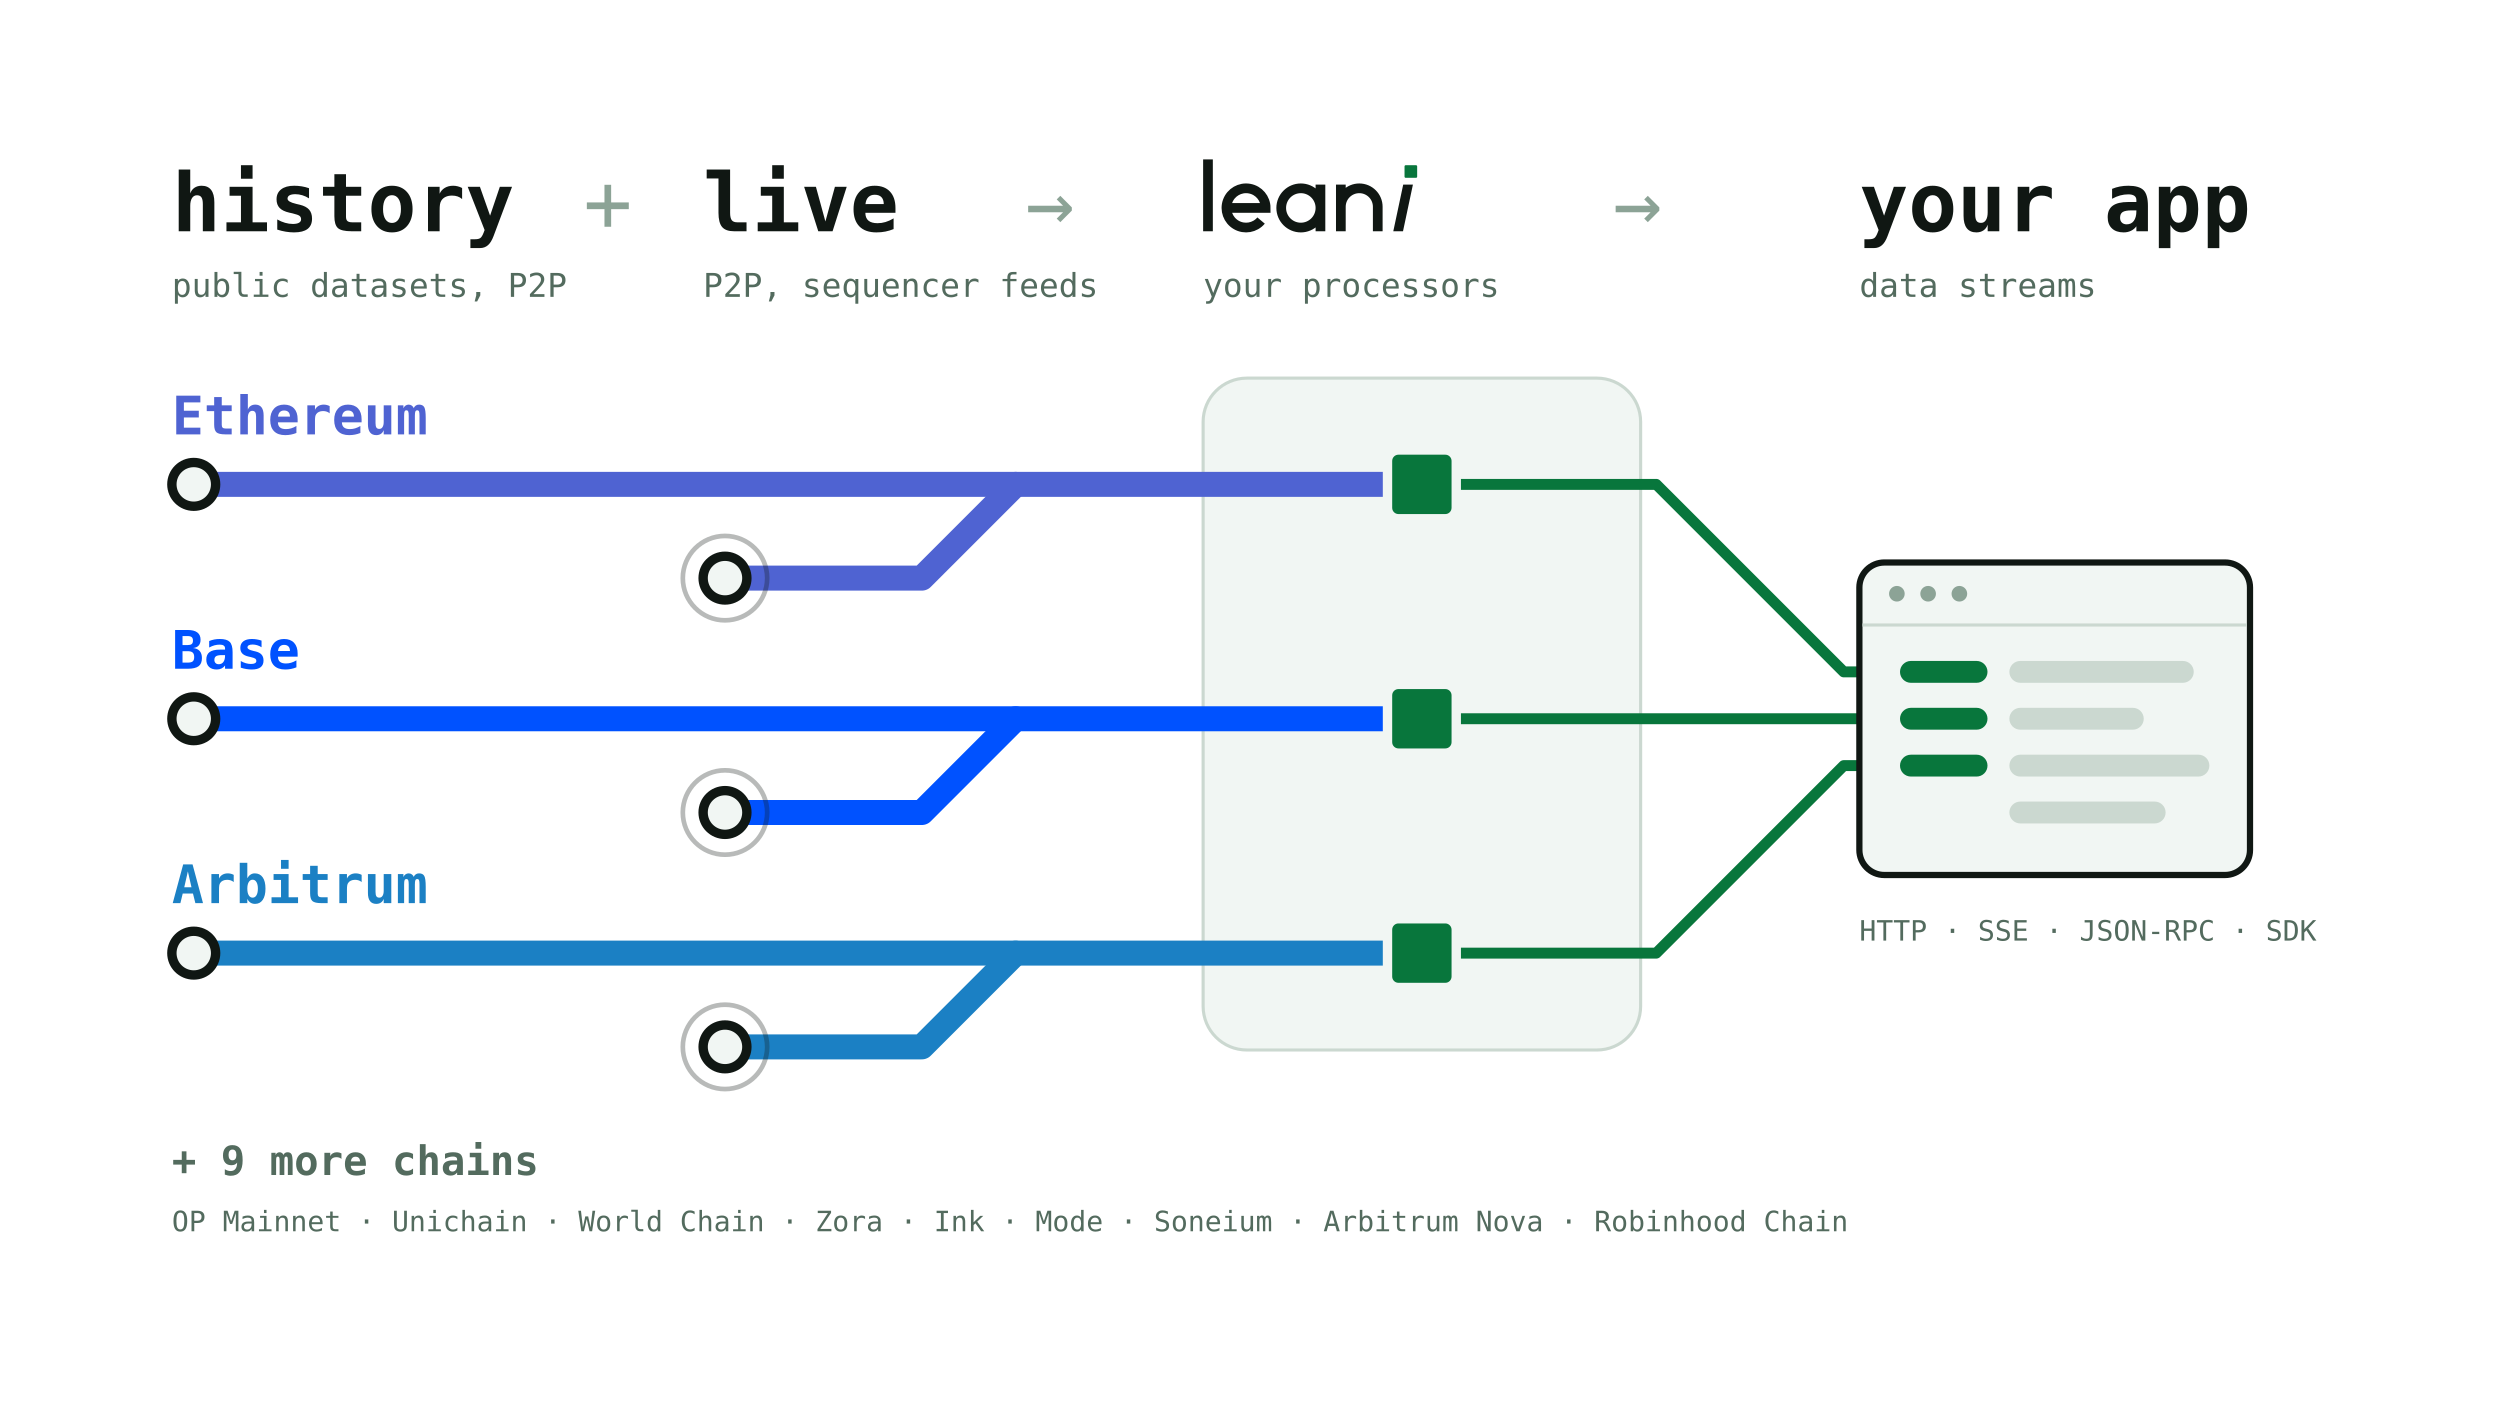
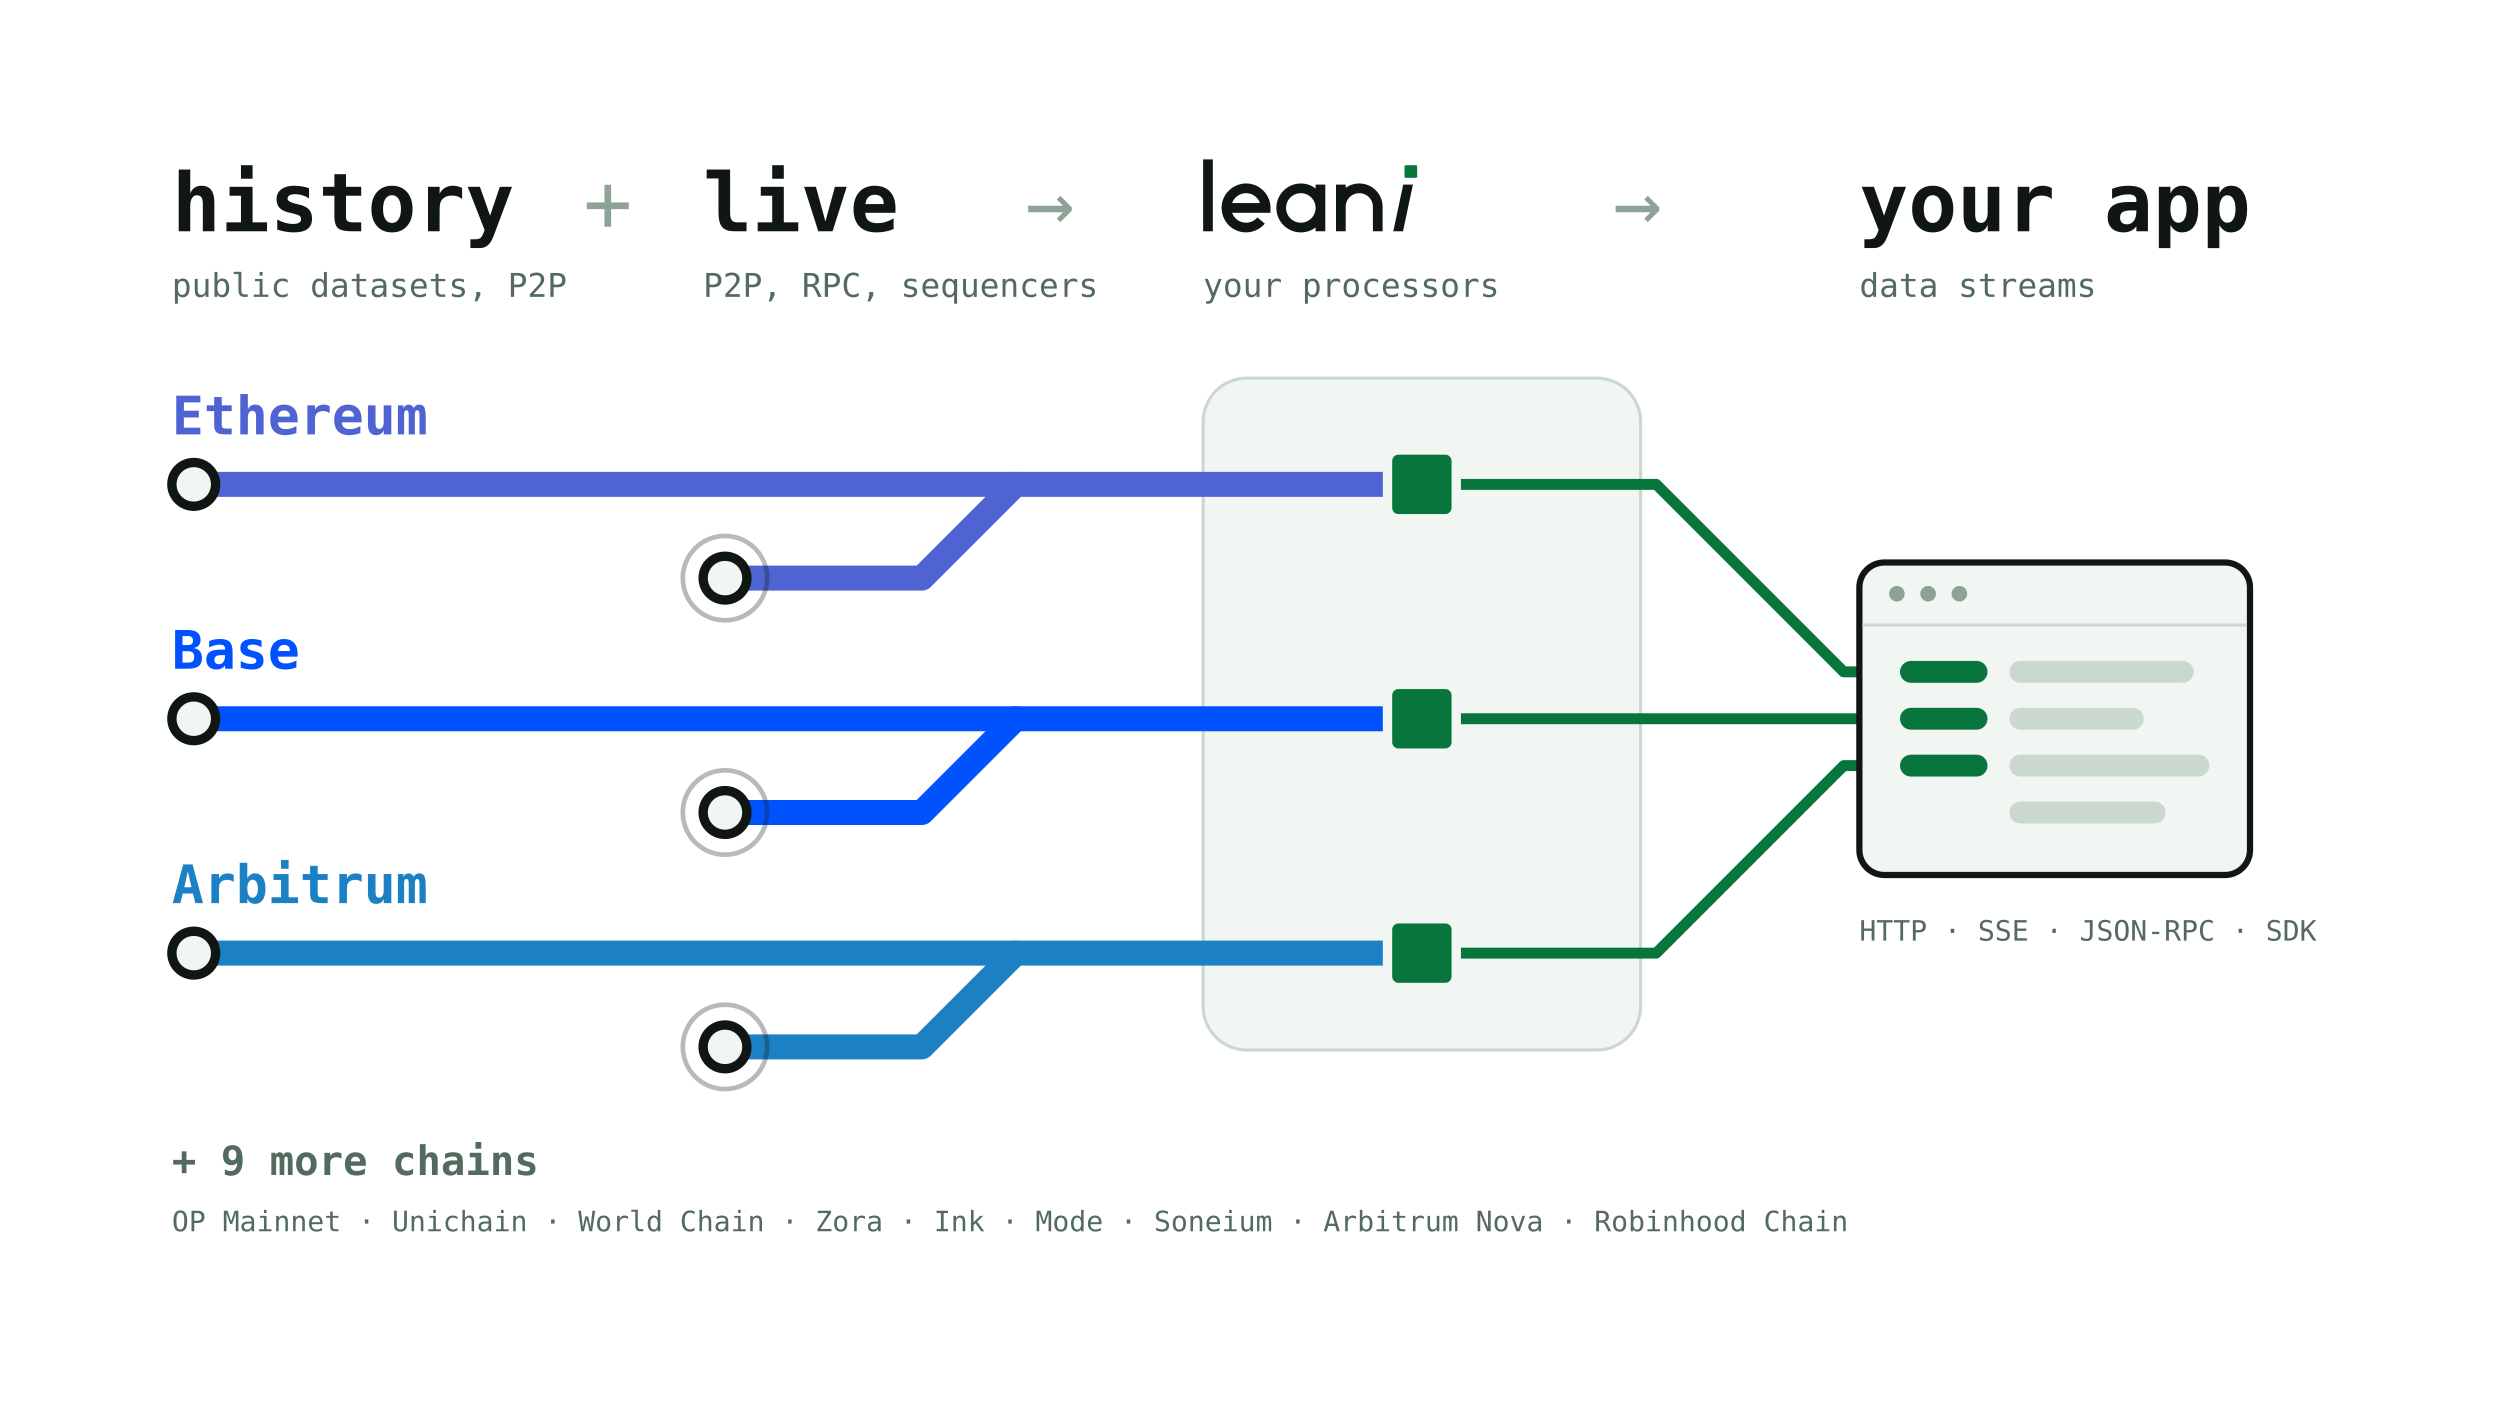
<svg xmlns="http://www.w3.org/2000/svg" viewBox="0 0 1600 900" width="1600" height="900" role="img" aria-labelledby="title desc">
  <style>
svg{font-family:'JetBrains Mono',ui-monospace,SFMono-Regular,Menlo,Consolas,monospace;font-size:12px}
text{fill:#101713}.d{fill:#536b5e}.f{fill:#8ca396}.a{fill:#08763c}.h{fill:#8a5a00}
.k{font-size:10px;letter-spacing:.08em}.s{font-size:11px}.b{font-weight:700}
.box{fill:#f1f6f3;stroke:#cbd8d0}.boxa{fill:#d8f8e5;stroke:#08763c}.boxh{fill:#fcf5e5;stroke:#dcbd7a}
.ln{fill:none;stroke:#8ca396;stroke-width:1.25}.lna{fill:none;stroke:#08763c;stroke-width:1.5}.lnh{fill:none;stroke:#8a5a00;stroke-width:1.5}
.rule{stroke:#cbd8d0;stroke-dasharray:2 4}.dash{stroke-dasharray:4 4}
.open{fill:none;stroke:#8ca396;stroke-dasharray:4 3}.opena{fill:none;stroke:#08763c;stroke-dasharray:4 3}
.mk{fill:#8ca396}.mka{fill:#08763c}.mkh{fill:#8a5a00}.hatch{stroke:#dcbd7a;stroke-width:3}
.eth{color:#4f63d2}.base{color:#0052ff}.arb{color:#1b80c4}.chain{fill:currentColor}.row{fill:#cbd8d0}
.rail{fill:none;stroke:currentColor;stroke-width:16;stroke-linecap:round;stroke-linejoin:round}
.stream{fill:none;stroke:#08763c;stroke-width:7;stroke-linecap:round;stroke-linejoin:round}
.station{fill:#f1f6f3;stroke:#101713;stroke-width:6}.ring{fill:none;stroke:#101713;stroke-width:3;opacity:.3}
.proc{fill:#08763c;stroke:#f1f6f3;stroke-width:6}.app{fill:#f1f6f3;stroke:#101713;stroke-width:4}
.wm{fill:none;stroke:#101713;stroke-width:10}.wmi{fill:#101713}
</style>
  <text class="b" x="110" y="148" font-size="52">history</text>
  <text class="f" x="389" y="148" font-size="52" text-anchor="middle">+</text>
  <text class="b" x="450" y="148" font-size="52">live</text>
  <text class="f" x="672" y="148" font-size="52" text-anchor="middle">→</text>
  <g transform="translate(770 102) scale(0.6216)">
    <path class="wm" d="M5 0V74M24 50H64.4A20.2 20.2 0 1 0 59.67 62.98M120.8 50A20.2 20.2 0 1 0 80.4 50A20.2 20.2 0 1 0 120.8 50M120.8 26V74M141.8 74V26M141.8 74V48.8A19 19 0 0 1 179.8 48.8V74" />
    <path class="wmi" d="M195.8 74L205.8 74L216 26L206 26Z" />
    <rect class="a" x="207.37" y="6" width="13" height="13" rx="1.2" />
  </g>
  <text class="f" x="1048" y="148" font-size="52" text-anchor="middle">→</text>
  <text class="b" x="1190" y="148" font-size="52">your app</text>
  <text class="d" x="110" y="190" font-size="21">public datasets, P2P</text>
-   <text class="d" x="450" y="190" font-size="21">P2P, sequencer feeds</text>
+   <text class="d" x="450" y="190" font-size="21">P2P, RPC, sequencers</text>
  <text class="d" x="770" y="190" font-size="21">your processors</text>
  <text class="d" x="1190" y="190" font-size="21">data streams</text>
  <rect class="box" x="770" y="242" width="280" height="430" rx="28" stroke-width="2" />
  <g class="eth">
    <text class="chain b" x="110" y="278" font-size="34">Ethereum</text>
    <path class="rail" d="M464 370H590L650 310" />
    <path class="rail" d="M124 310H910" />
  </g>
  <g class="base">
    <text class="chain b" x="110" y="428" font-size="34">Base</text>
    <path class="rail" d="M464 520H590L650 460" />
    <path class="rail" d="M124 460H910" />
  </g>
  <g class="arb">
    <text class="chain b" x="110" y="578" font-size="34">Arbitrum</text>
    <path class="rail" d="M464 670H590L650 610" />
    <path class="rail" d="M124 610H910" />
  </g>
  <path class="stream" d="M910 310H1060L1180 430H1216" />
  <path class="stream" d="M910 460H1216" />
  <path class="stream" d="M910 610H1060L1180 490H1216" />
  <circle class="station" cx="124" cy="310" r="14" />
  <circle class="ring" cx="464" cy="370" r="27" />
  <circle class="station" cx="464" cy="370" r="14" />
  <rect class="proc" x="888" y="288" width="44" height="44" rx="7" />
  <circle class="station" cx="124" cy="460" r="14" />
  <circle class="ring" cx="464" cy="520" r="27" />
  <circle class="station" cx="464" cy="520" r="14" />
  <rect class="proc" x="888" y="438" width="44" height="44" rx="7" />
  <circle class="station" cx="124" cy="610" r="14" />
  <circle class="ring" cx="464" cy="670" r="27" />
  <circle class="station" cx="464" cy="670" r="14" />
  <rect class="proc" x="888" y="588" width="44" height="44" rx="7" />
  <rect class="app" x="1190" y="360" width="250" height="200" rx="16" />
  <rect class="row" x="1192" y="399" width="246" height="2" />
  <circle class="mk" cx="1214" cy="380" r="5" />
  <circle class="mk" cx="1234" cy="380" r="5" />
  <circle class="mk" cx="1254" cy="380" r="5" />
  <rect class="a" x="1216" y="423" width="56" height="14" rx="7" />
  <rect class="a" x="1216" y="453" width="56" height="14" rx="7" />
  <rect class="a" x="1216" y="483" width="56" height="14" rx="7" />
  <rect class="row" x="1286" y="423" width="118" height="14" rx="7" />
  <rect class="row" x="1286" y="453" width="86" height="14" rx="7" />
  <rect class="row" x="1286" y="483" width="128" height="14" rx="7" />
  <rect class="row" x="1286" y="513" width="100" height="14" rx="7" />
  <text class="d b" x="110" y="752" font-size="26">+ 9 more chains</text>
  <text class="d" x="110" y="788" font-size="18">OP Mainnet · Unichain · World Chain · Zora · Ink · Mode · Soneium · Arbitrum Nova · Robinhood Chain</text>
  <text class="d" x="1190" y="602" font-size="18">HTTP · SSE · JSON-RPC · SDK</text>
</svg>
